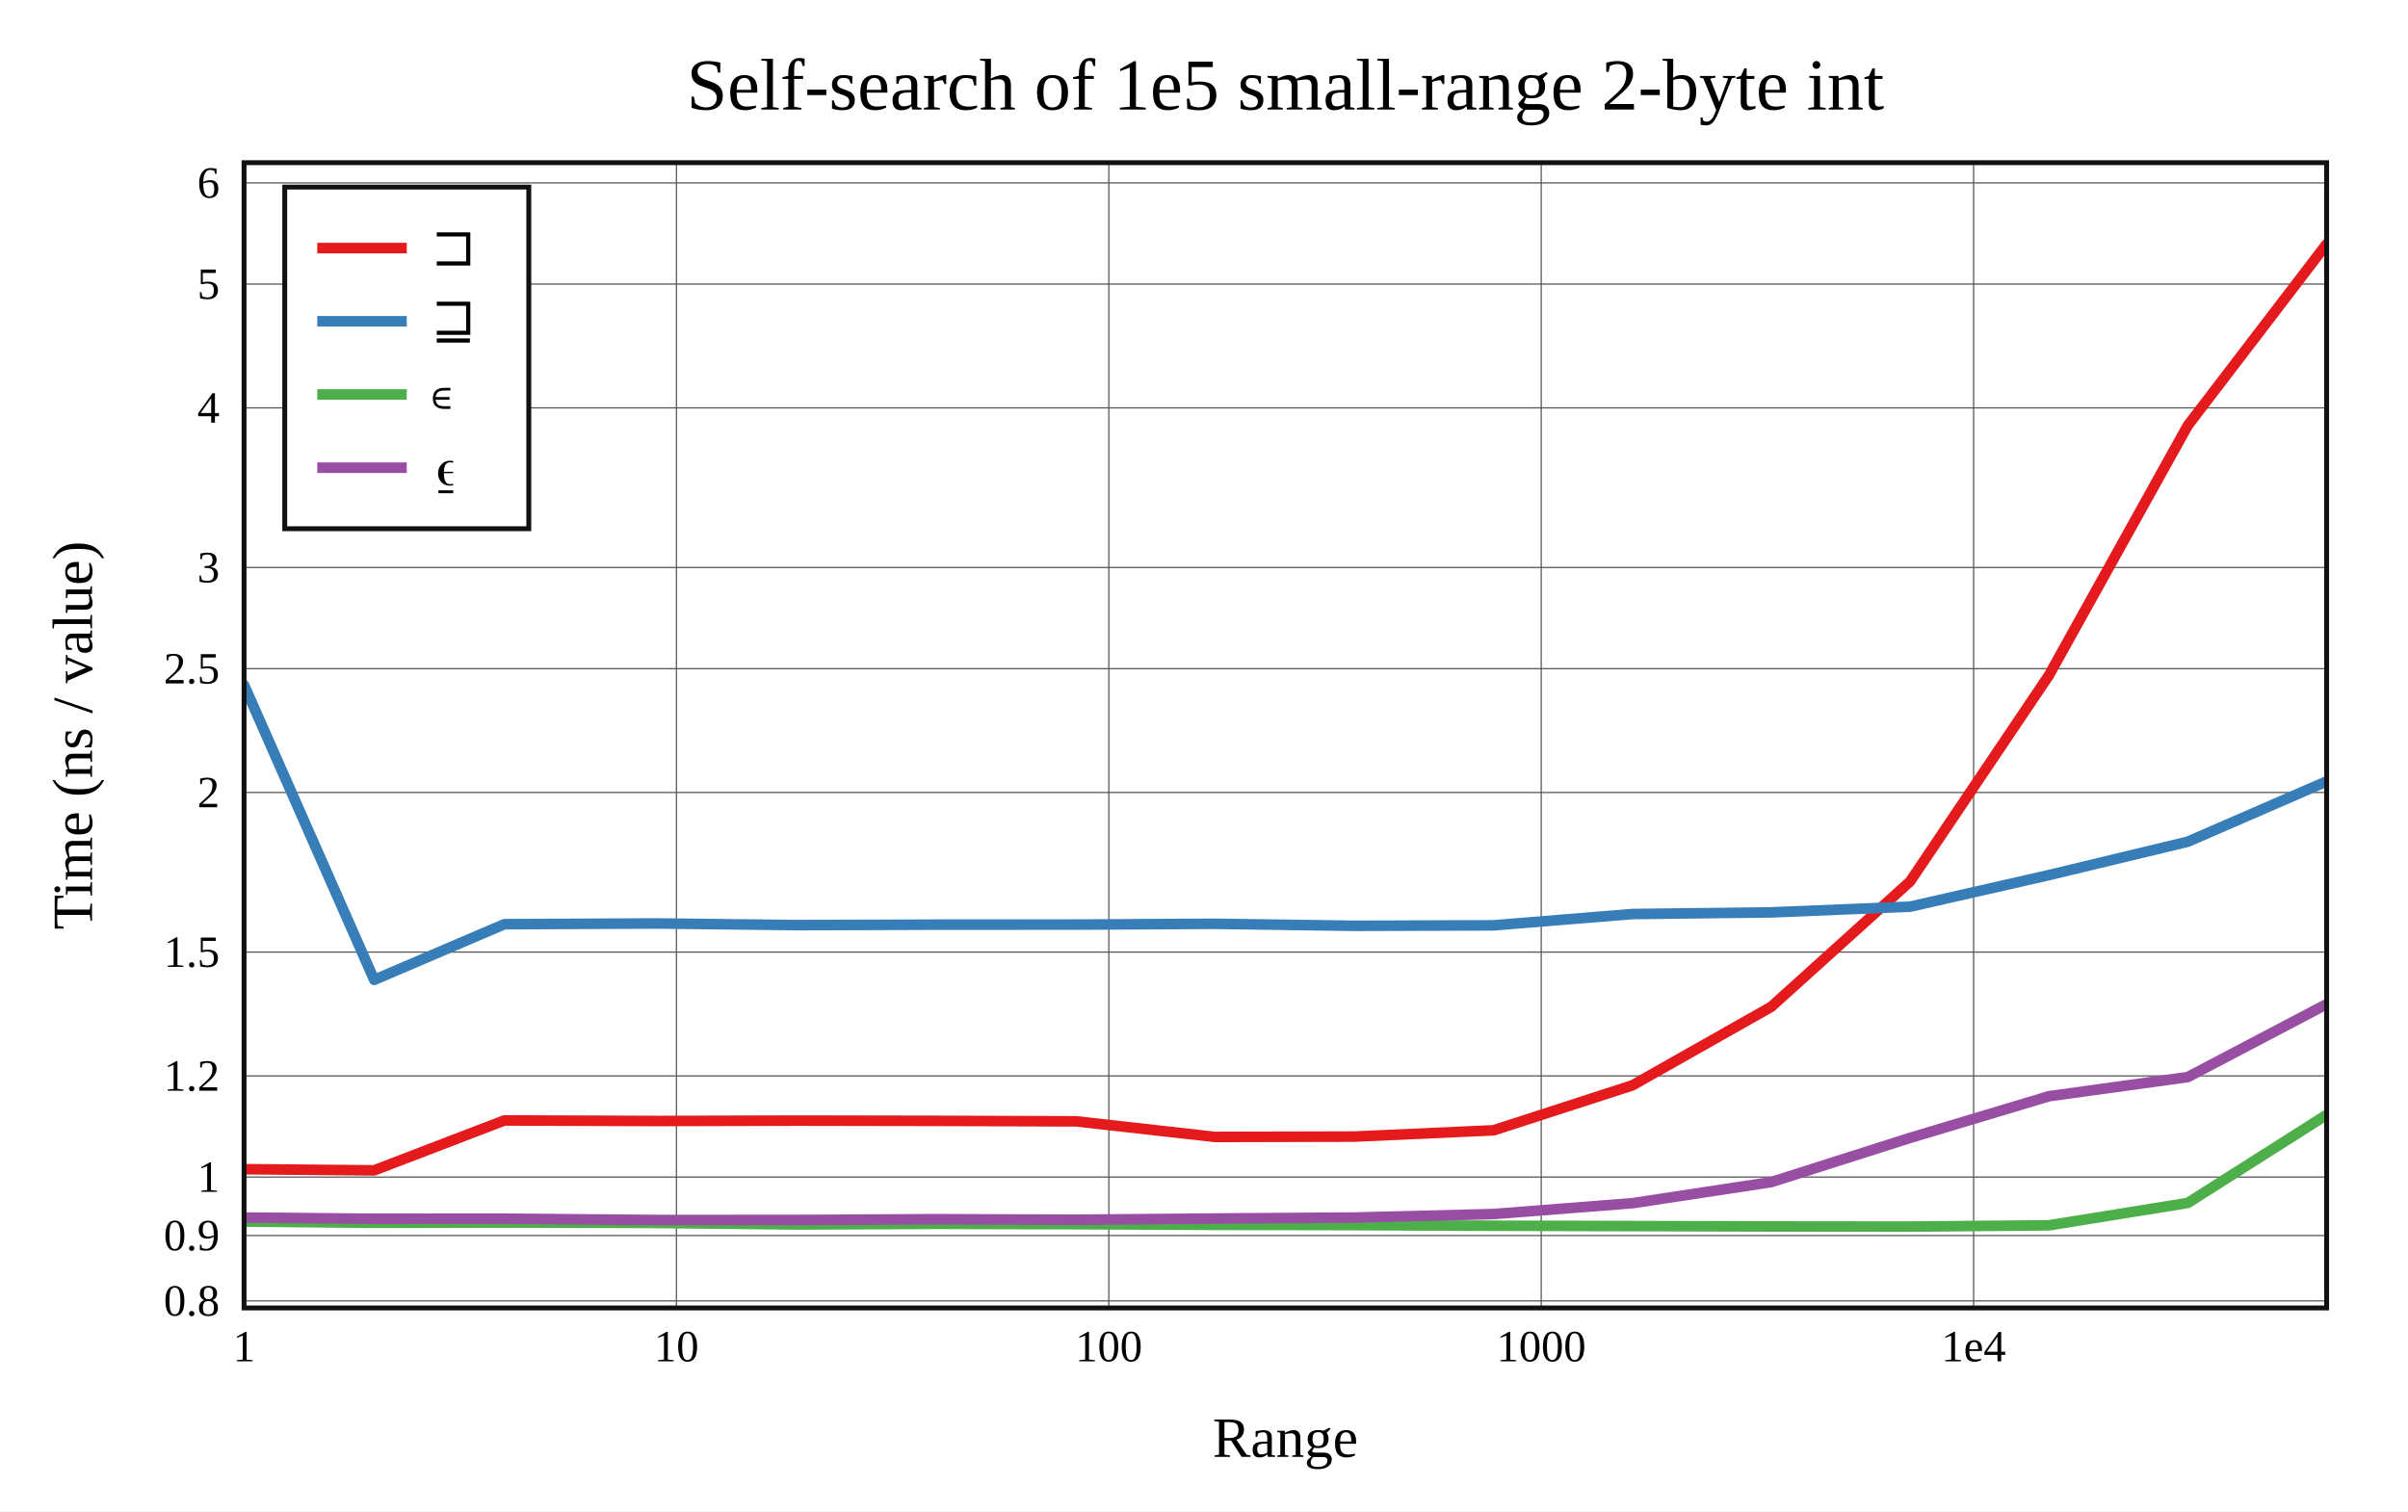
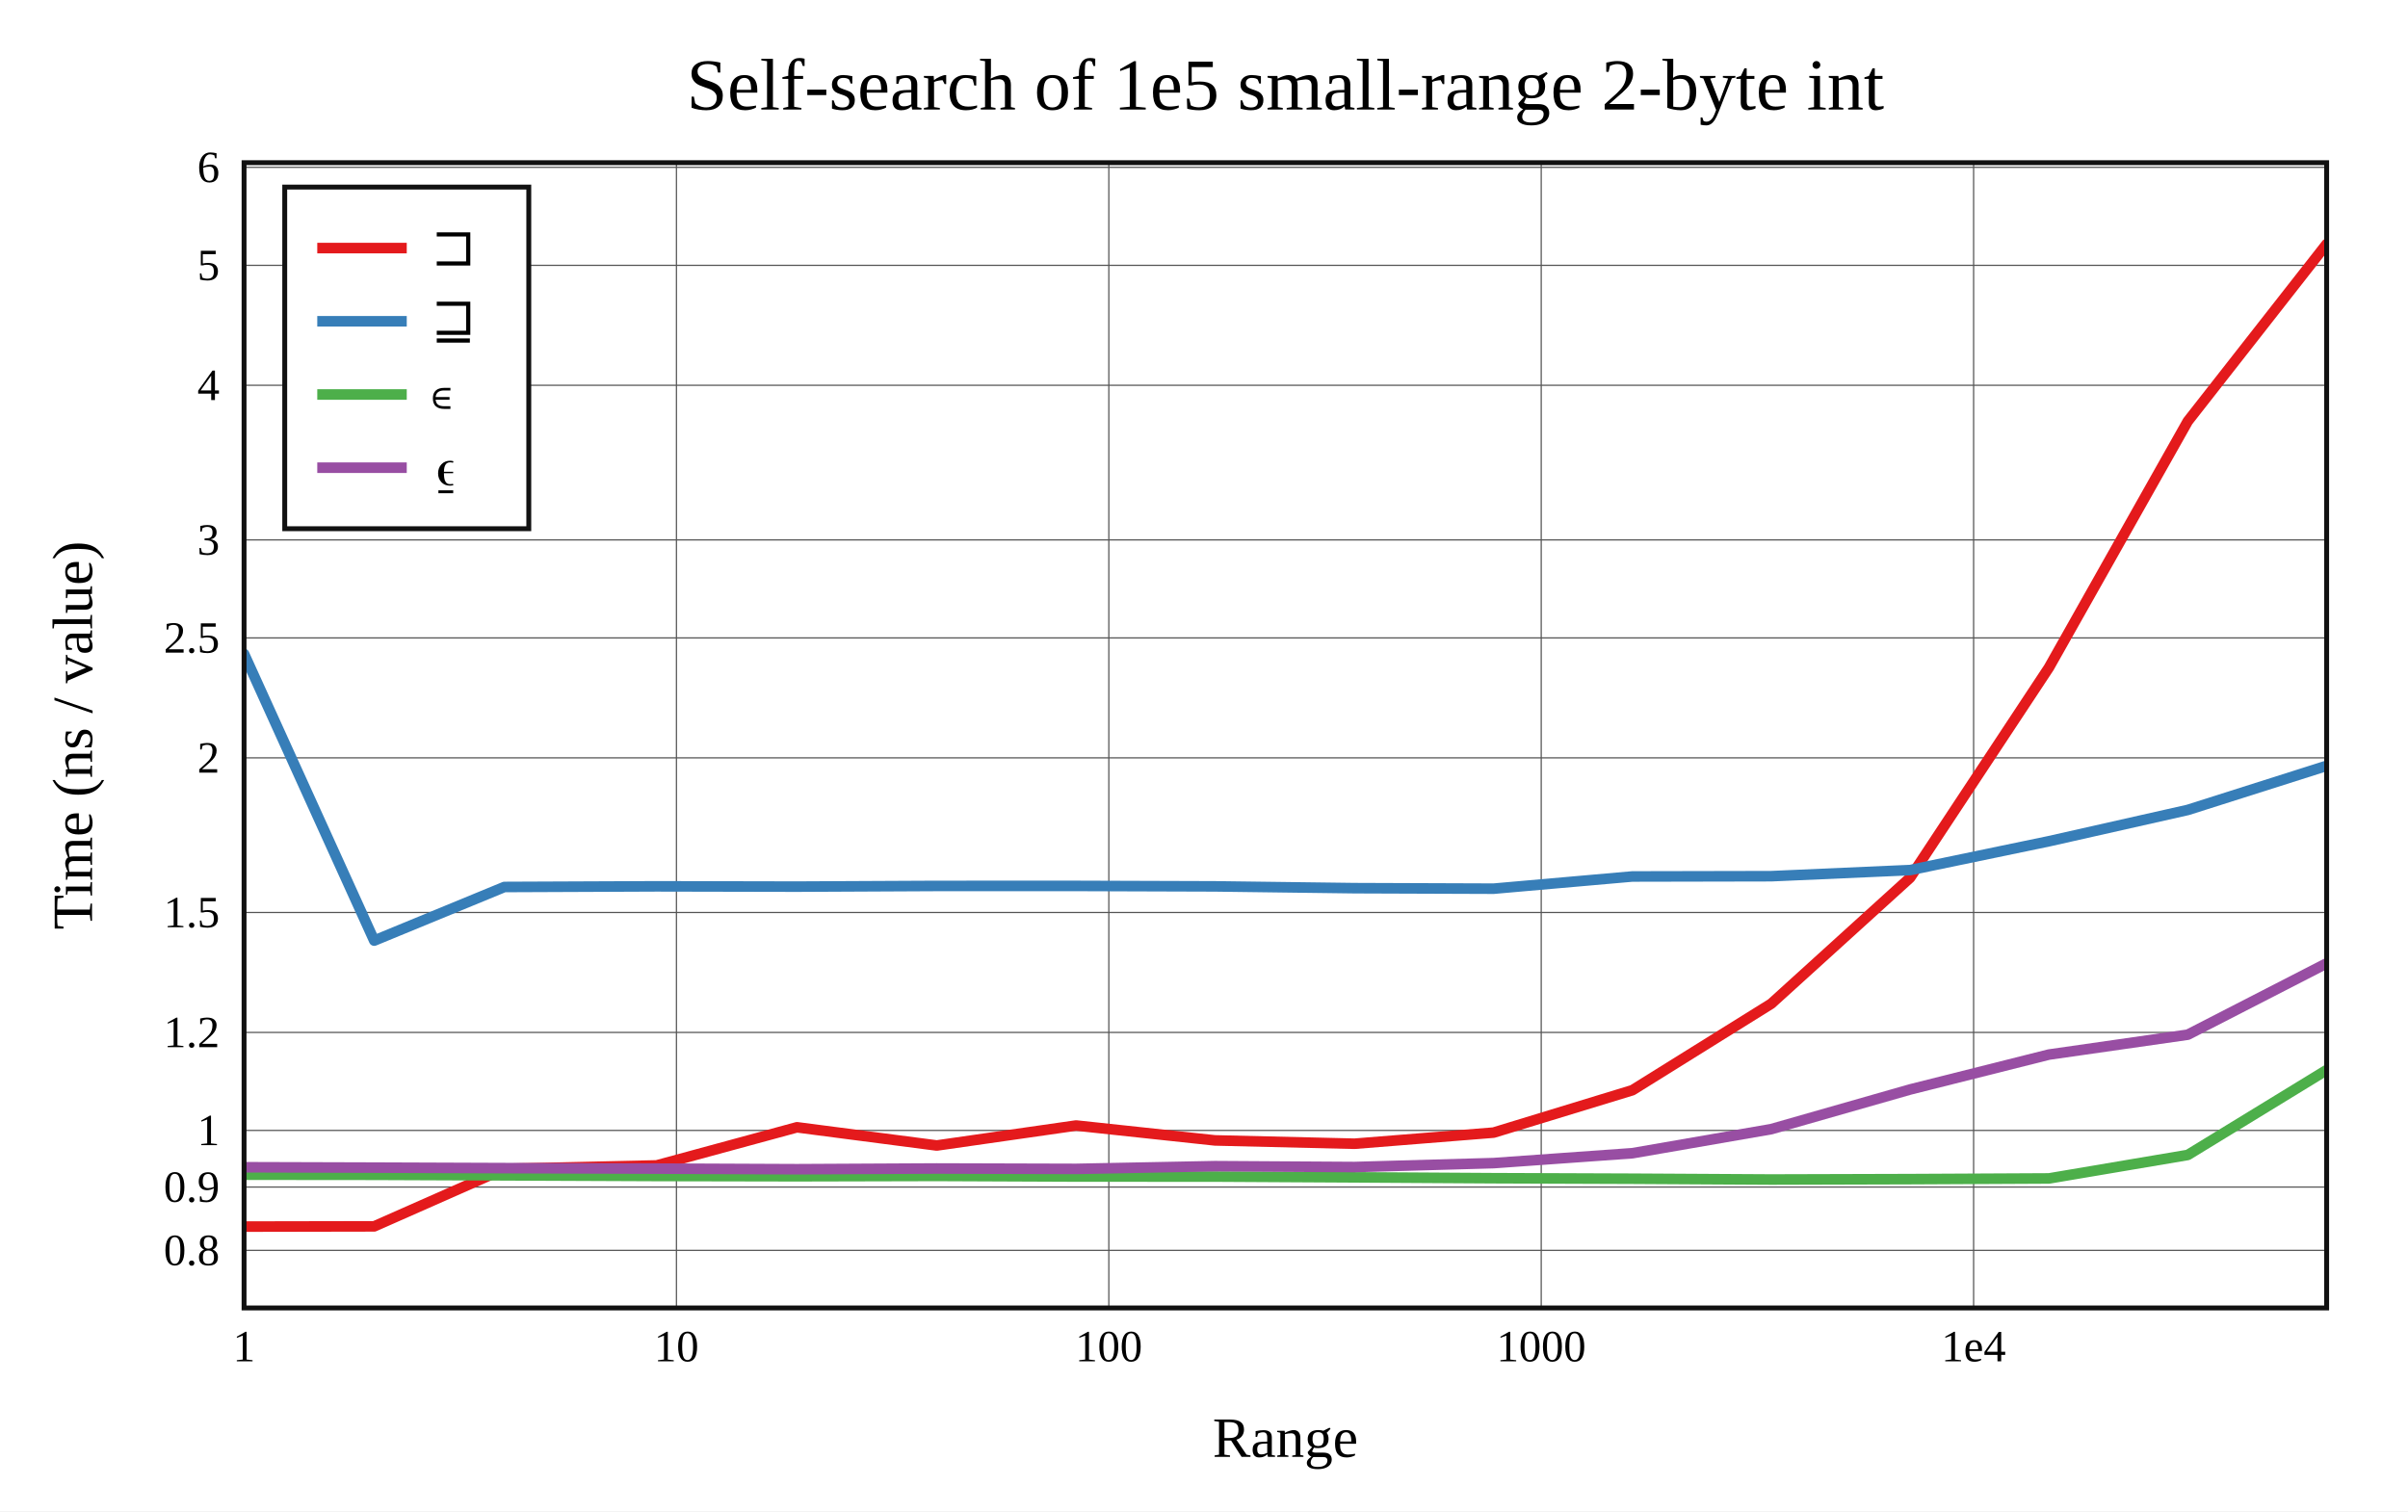
<svg xmlns="http://www.w3.org/2000/svg" viewBox="-60 -40 592 371.6" height="557.4" width="888">
  <g stroke-width="2.6" font-size="14px" text-anchor="middle">
    <defs>
      <clipPath id="clip">
        <rect x="0" y="0" width="512" height="281.6" />
      </clipPath>
    </defs>
    <rect fill="white" x="-60" y="-40" width="592" height="371.6" />
    <text dy="0.33em" font-size="18px" x="256" y="-19">Self-search of 1e5 small-range 2-byte int</text>
    <text dy="0.33em" x="256" y="313.6">Range</text>
    <text dy="0.33em" transform="rotate(-90)" x="-140.8" y="-42">Time (ns / value)</text>
    <g stroke-width="0.3" stroke="#555">
      <path d="M106.302 0v281.6" />
      <path d="M212.603 0v281.6" />
      <path d="M318.905 0v281.6" />
      <path d="M425.207 0v281.6" />
-       <path d="M0 279.864h512" />
-       <path d="M0 263.795h512" />
-       <path d="M0 249.421h512" />
-       <path d="M0 224.547h512" />
-       <path d="M0 194.104h512" />
-       <path d="M0 154.856h512" />
-       <path d="M0 124.413h512" />
-       <path d="M0 99.539h512" />
-       <path d="M0 60.291h512" />
-       <path d="M0 29.848h512" />
-       <path d="M0 4.975h512" />
+       <path d="M0 267.444h512" />
+       <path d="M0 251.877h512" />
+       <path d="M0 237.952h512" />
+       <path d="M0 213.855h512" />
+       <path d="M0 184.364h512" />
+       <path d="M0 146.342h512" />
+       <path d="M0 116.85h512" />
+       <path d="M0 92.754h512" />
+       <path d="M0 54.732h512" />
+       <path d="M0 25.241h512" />
+       <path d="M0 1.144h512" />
    </g>
    <g font-size="11px">
      <text dy="0.33em" x="0" y="291.1">1</text>
      <text dy="0.33em" x="106.302" y="291.1">10</text>
      <text dy="0.33em" x="212.603" y="291.1">100</text>
      <text dy="0.33em" x="318.905" y="291.1">1000</text>
      <text dy="0.33em" x="425.207" y="291.1">1e4</text>
      <g text-anchor="end">
-         <text dy="0.33em" x="-6" y="279.864">0.8</text>
-         <text dy="0.33em" x="-6" y="263.795">0.9</text>
-         <text dy="0.33em" x="-6" y="249.421">1</text>
-         <text dy="0.33em" x="-6" y="224.547">1.2</text>
-         <text dy="0.33em" x="-6" y="194.104">1.5</text>
-         <text dy="0.33em" x="-6" y="154.856">2</text>
-         <text dy="0.33em" x="-6" y="124.413">2.5</text>
-         <text dy="0.33em" x="-6" y="99.539">3</text>
-         <text dy="0.33em" x="-6" y="60.291">4</text>
-         <text dy="0.33em" x="-6" y="29.848">5</text>
-         <text dy="0.33em" x="-6" y="4.975">6</text>
+         <text dy="0.33em" x="-6" y="267.444">0.8</text>
+         <text dy="0.33em" x="-6" y="251.877">0.9</text>
+         <text dy="0.33em" x="-6" y="237.952">1</text>
+         <text dy="0.33em" x="-6" y="213.855">1.2</text>
+         <text dy="0.33em" x="-6" y="184.364">1.5</text>
+         <text dy="0.33em" x="-6" y="146.342">2</text>
+         <text dy="0.33em" x="-6" y="116.85">2.5</text>
+         <text dy="0.33em" x="-6" y="92.754">3</text>
+         <text dy="0.33em" x="-6" y="54.732">4</text>
+         <text dy="0.33em" x="-6" y="25.241">5</text>
+         <text dy="0.33em" x="-6" y="1.144">6</text>
      </g>
    </g>
    <g clip-path="url(#clip)" fill="none" stroke-linecap="round" stroke-linejoin="round">
-       <path stroke="#e41a1c" d="M0 247.483L32 247.769L64 235.496L101.438 235.635L135.934 235.539L170.302 235.6L204.554 235.719L238.702 239.552L273.004 239.466L307.197 237.924L341.319 226.866L375.456 207.552L409.596 176.728L443.731 126.036L477.866 64.618L512 20" />
-       <path stroke="#377eb8" d="M0 128.425L32 200.931L64 187.245L101.438 187.064L135.934 187.467L170.302 187.356L204.554 187.34L238.702 187.147L273.004 187.64L307.197 187.525L341.319 184.746L375.456 184.339L409.596 182.936L443.731 175.168L477.866 166.958L512 152.128" />
-       <path stroke="#4daf4a" d="M0 260.35L32 260.673L64 260.599L101.438 260.705L135.934 261.078L170.302 260.925L204.554 261.01L238.702 261.172L273.004 261.238L307.197 261.391L341.319 261.475L375.456 261.563L409.596 261.6L443.731 261.289L477.866 255.782L512 234.11" />
-       <path stroke="#984ea3" d="M0 259.373L32 259.67L64 259.645L101.438 259.979L135.934 259.972L170.302 259.777L204.554 259.911L238.702 259.613L273.004 259.375L307.197 258.516L341.319 255.846L375.456 250.66L409.596 239.782L443.731 229.542L477.866 224.83L512 206.906" />
+       <path stroke="#e41a1c" d="M0 261.6L32 261.54L64 247.392L101.438 246.556L135.934 237.182L170.302 241.66L204.554 236.747L238.702 240.407L273.004 241.226L307.197 238.49L341.319 228.064L375.456 206.794L409.596 175.817L443.731 124.131L477.866 63.574L512 20" />
+       <path stroke="#377eb8" d="M0 120.782L32 191.279L64 178.093L101.438 177.936L135.934 178.007L170.302 177.838L204.554 177.834L238.702 177.945L273.004 178.387L307.197 178.512L341.319 175.51L375.456 175.441L409.596 173.939L443.731 166.846L477.866 159.148L512 148.301" />
+       <path stroke="#4daf4a" d="M0 248.84L32 248.869L64 248.998L101.438 249.157L135.934 249.223L170.302 249.14L204.554 249.287L238.702 249.299L273.004 249.492L307.197 249.702L341.319 249.828L375.456 250.024L409.596 249.926L443.731 249.757L477.866 243.983L512 223.102" />
+       <path stroke="#984ea3" d="M0 247.004L32 247.1L64 247.219L101.438 247.343L135.934 247.491L170.302 247.314L204.554 247.412L238.702 246.743L273.004 246.954L307.197 245.989L341.319 243.557L375.456 237.636L409.596 227.885L443.731 219.301L477.866 214.41L512 196.871" />
    </g>
    <rect stroke-width="1.2" stroke="#111" fill="none" x="0" y="0" width="512" height="281.6" />
    <g transform="translate(10,6)" text-anchor="start" font-size="13px">
      <rect stroke-width="1.2" stroke="#111" fill="white" x="0" y="0" width="60" height="84" />
      <path stroke="#e41a1c" d="M8 15h22" />
      <path stroke="#377eb8" d="M8 33h22" />
      <path stroke="#4daf4a" d="M8 51h22" />
      <path stroke="#984ea3" d="M8 69h22" />
      <text dy="0.33em" x="36" y="15">⊐</text>
      <text dy="0.33em" x="36" y="33">⊒</text>
      <text dy="0.33em" x="36" y="51">∊</text>
      <text dy="0.33em" x="36" y="69">⍷</text>
    </g>
  </g>
</svg>
